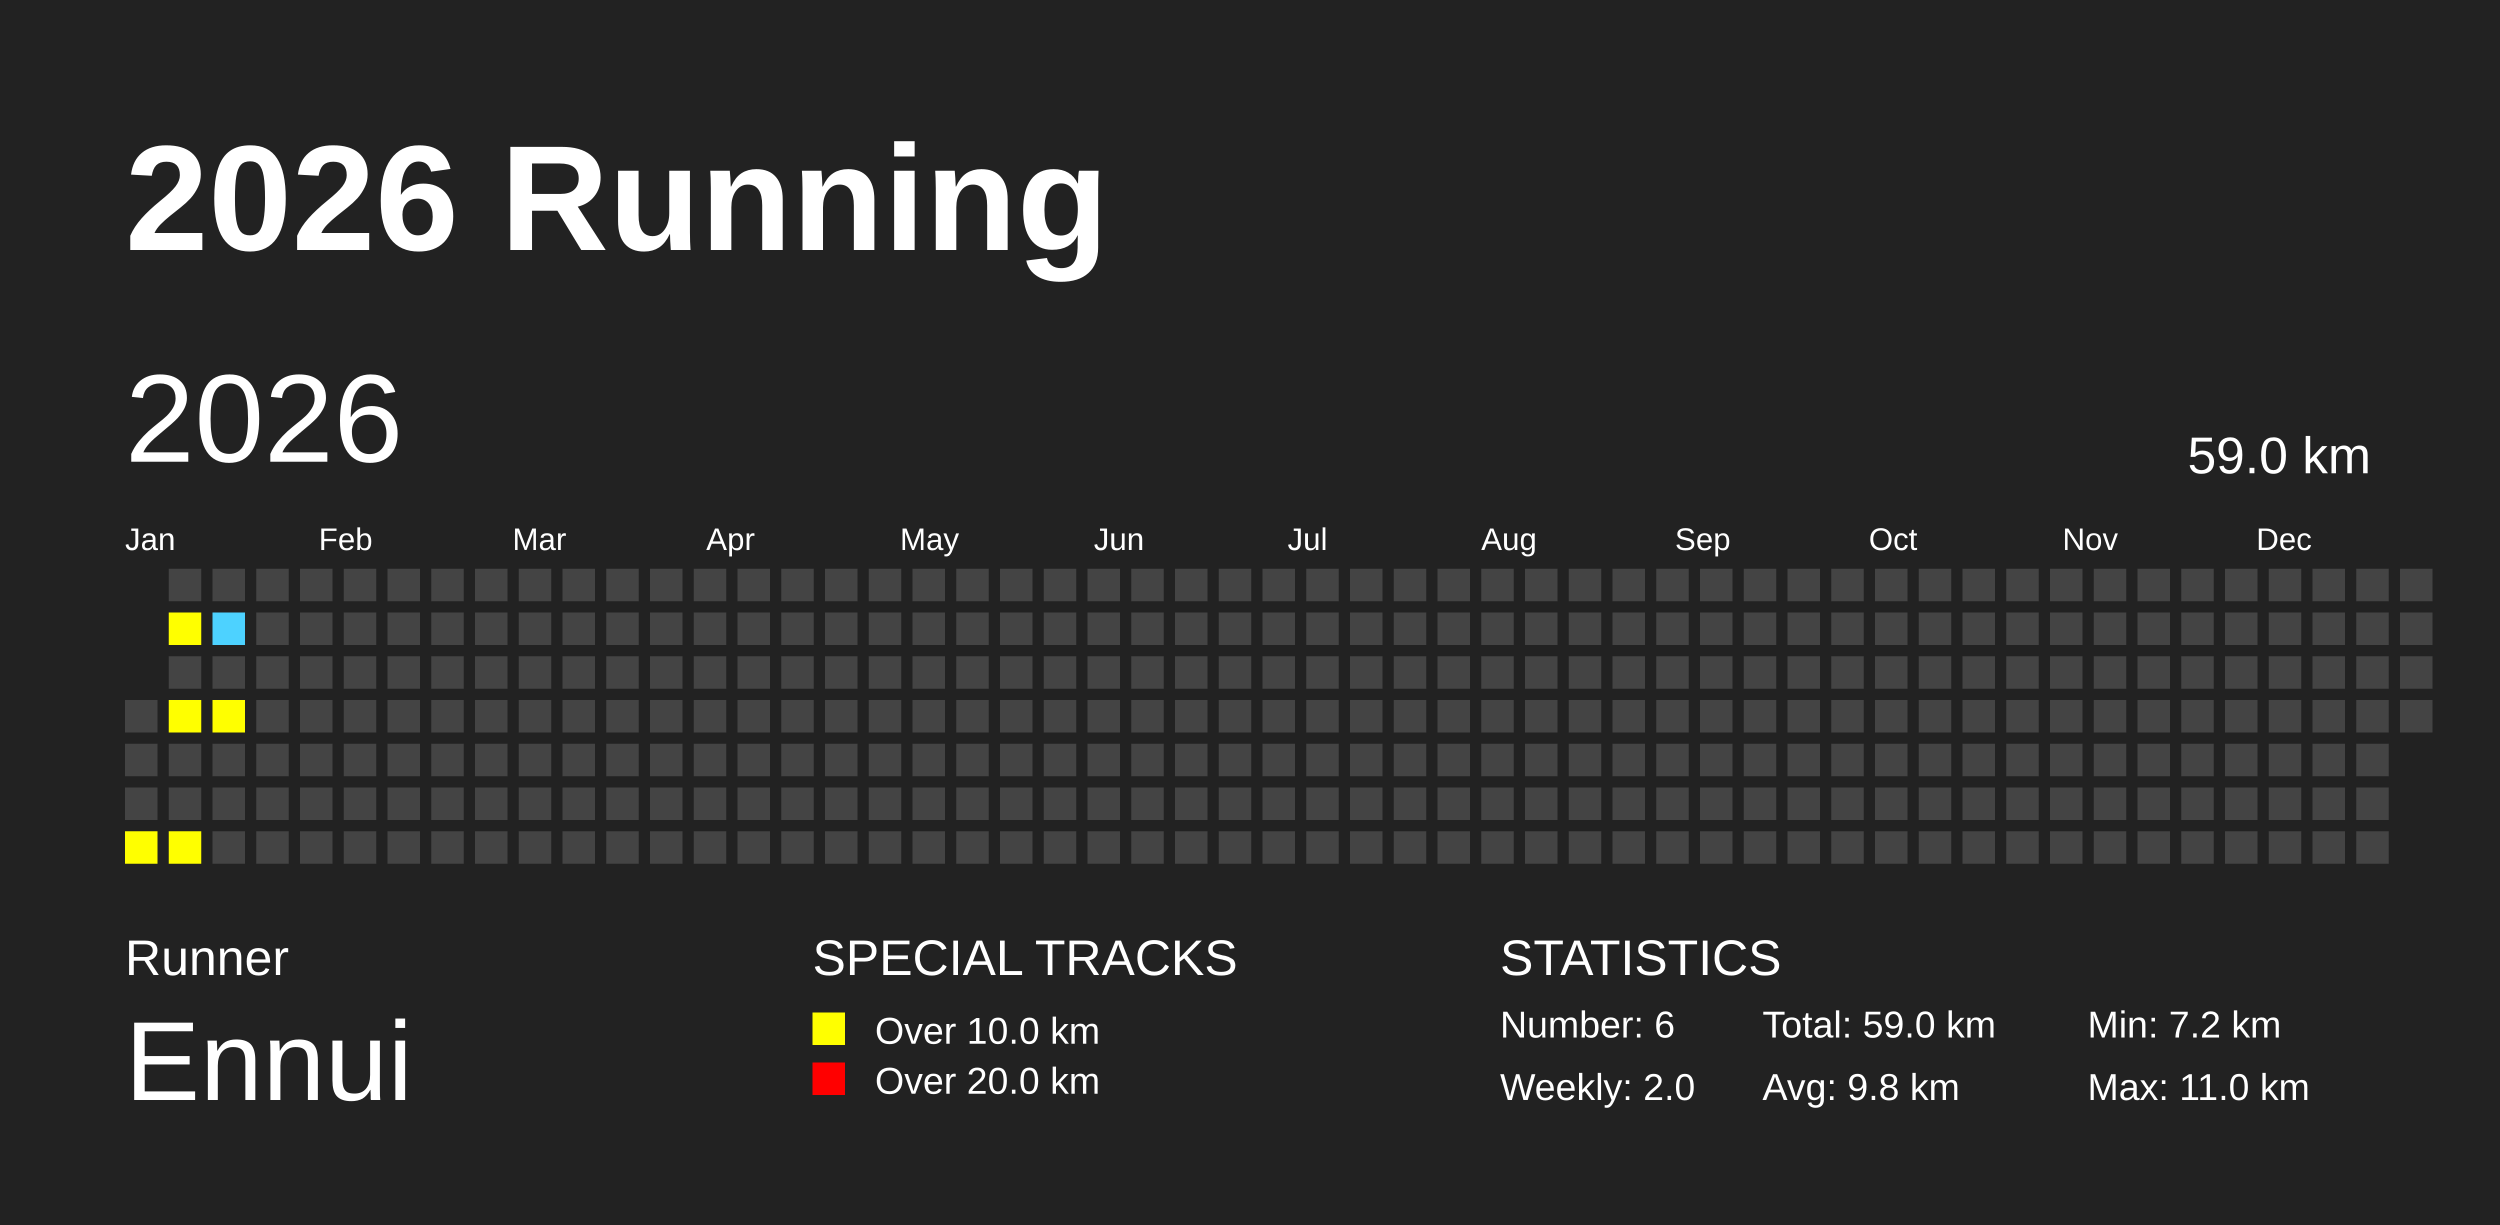
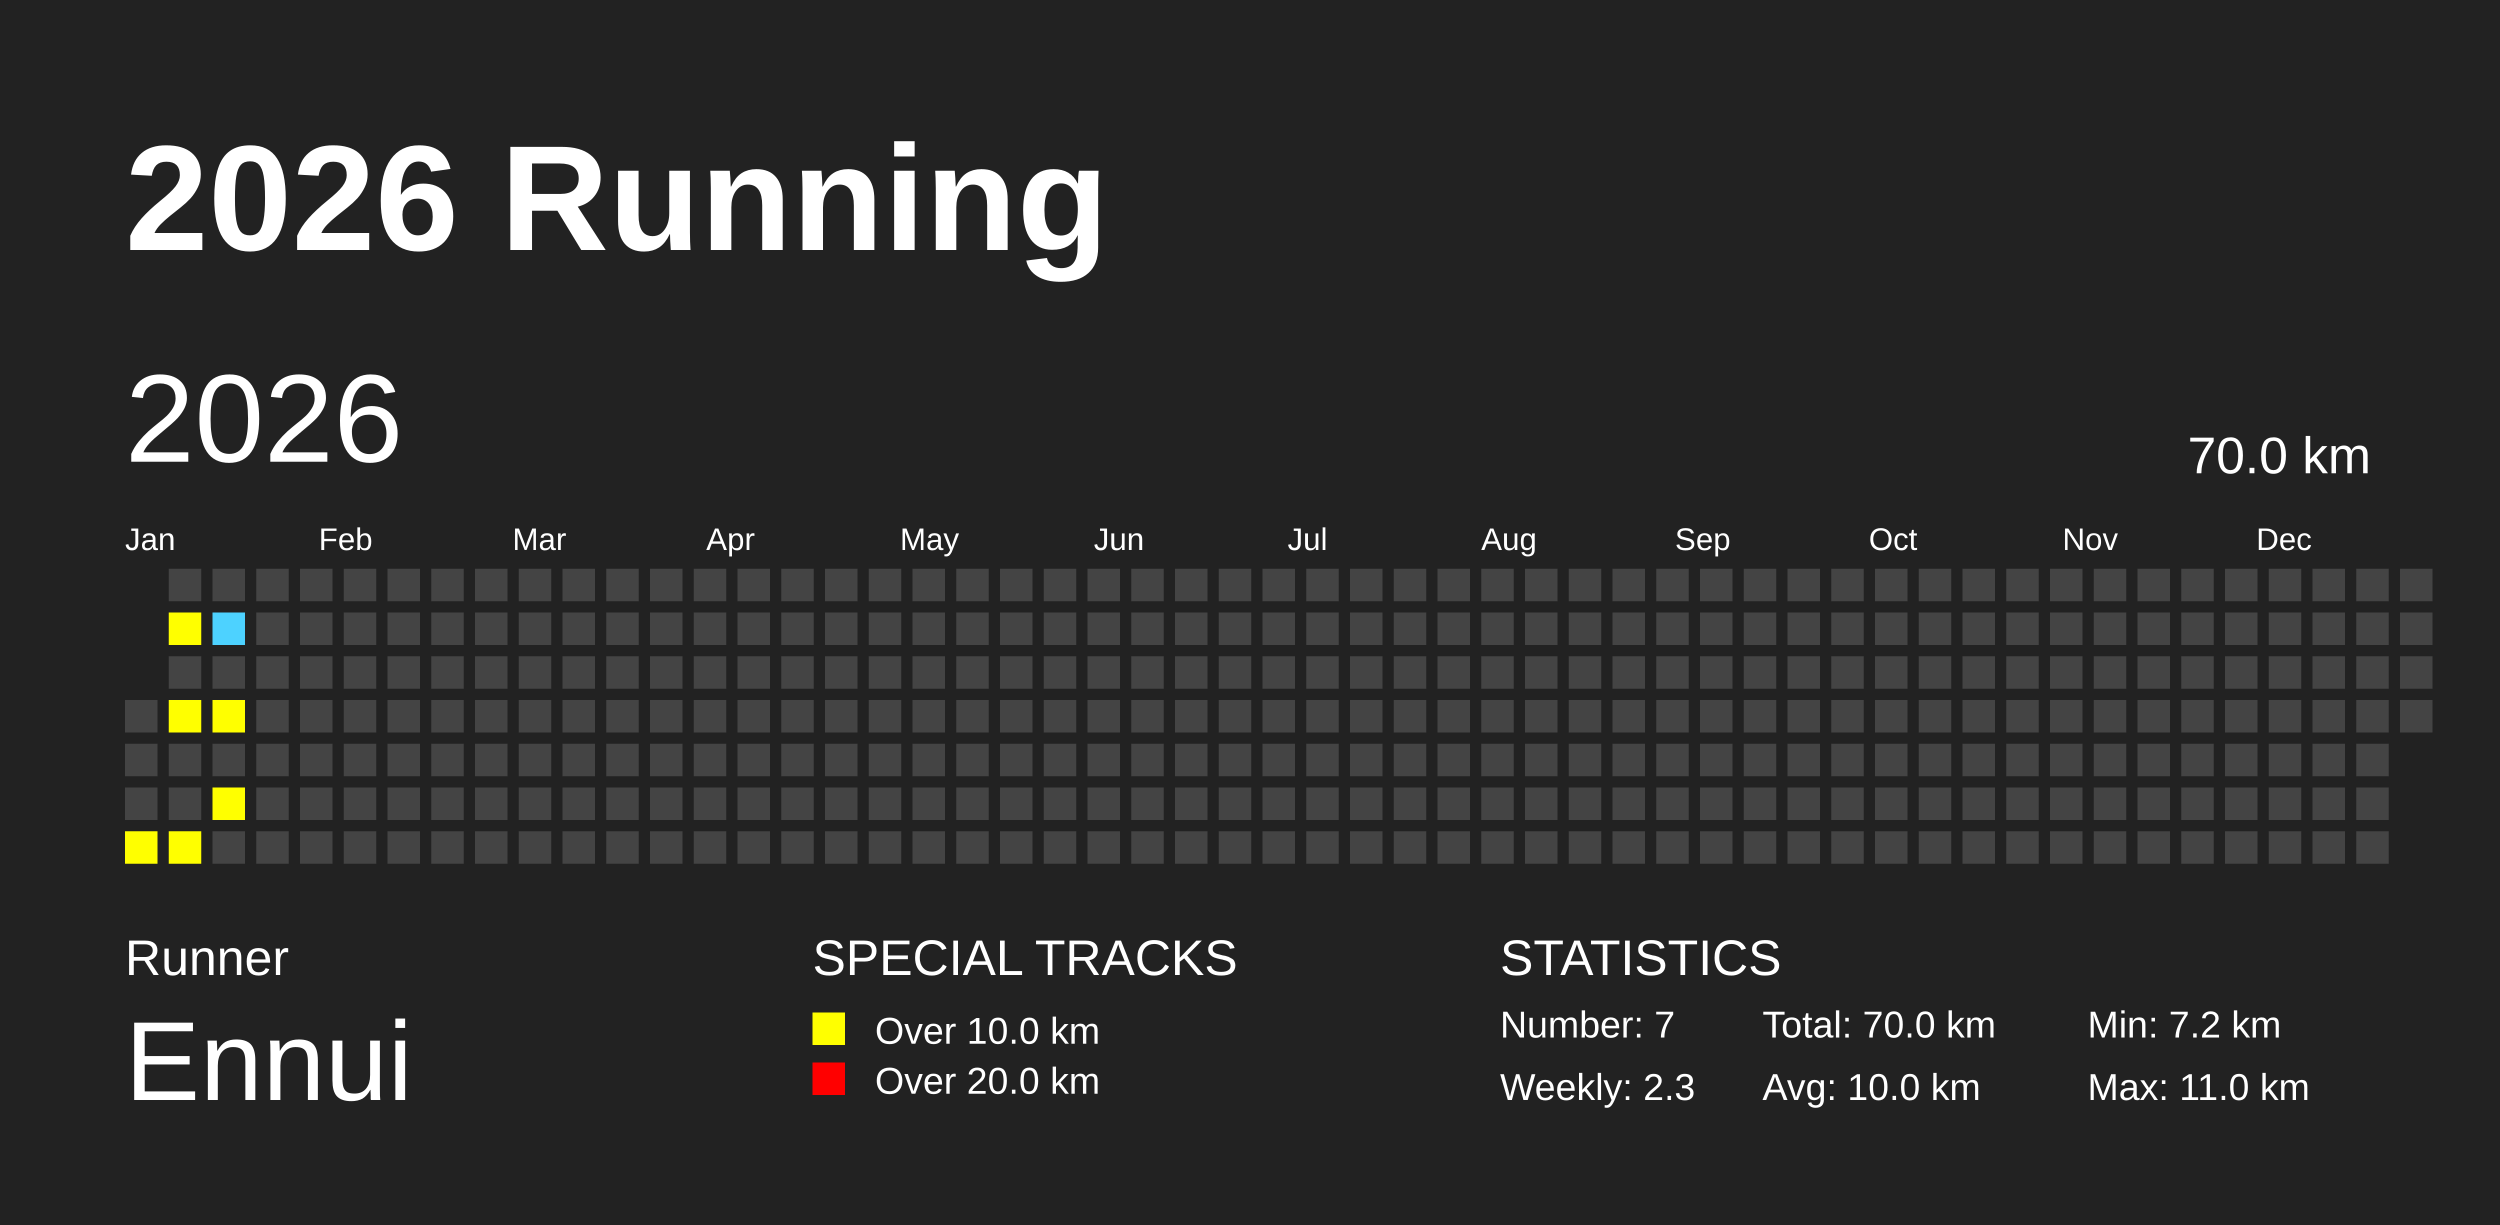
<svg xmlns="http://www.w3.org/2000/svg" baseProfile="full" height="98mm" version="1.1" viewBox="0,0,200,98" width="200mm">
  <defs />
  <rect fill="#222222" height="98" width="200" x="0" y="0" />
  <text fill="#FFFFFF" style="font-size:12px; font-family:Arial; font-weight:bold;" x="10" y="20">2026 Running</text>
  <text fill="#FFFFFF" style="font-size:4px; font-family:Arial" x="10" y="78">Runner</text>
  <text fill="#FFFFFF" style="font-size:9px; font-family:Arial" x="10" y="88">Ennui</text>
  <text fill="#FFFFFF" style="font-size:4px; font-family:Arial" x="65" y="78">SPECIAL TRACKS</text>
  <rect fill="yellow" height="2.6" width="2.6" x="65" y="81" />
  <text fill="#FFFFFF" style="font-size:3px; font-family:Arial" x="70" y="83.5">Over 10.0 km</text>
  <rect fill="red" height="2.6" width="2.6" x="65" y="85" />
  <text fill="#FFFFFF" style="font-size:3px; font-family:Arial" x="70" y="87.5">Over 20.0 km</text>
  <text fill="#FFFFFF" style="font-size:4px; font-family:Arial" x="120" y="78">STATISTICS</text>
-   <text fill="#FFFFFF" style="font-size:3px; font-family:Arial" x="120" y="83">Number: 6</text>
-   <text fill="#FFFFFF" style="font-size:3px; font-family:Arial" x="120" y="88">Weekly: 2.0</text>
-   <text fill="#FFFFFF" style="font-size:3px; font-family:Arial" x="141" y="83">Total: 59.0 km</text>
-   <text fill="#FFFFFF" style="font-size:3px; font-family:Arial" x="141" y="88">Avg: 9.8 km</text>
+   <text fill="#FFFFFF" style="font-size:3px; font-family:Arial" x="120" y="83">Number: 7</text>
+   <text fill="#FFFFFF" style="font-size:3px; font-family:Arial" x="120" y="88">Weekly: 2.3</text>
+   <text fill="#FFFFFF" style="font-size:3px; font-family:Arial" x="141" y="83">Total: 70.0 km</text>
+   <text fill="#FFFFFF" style="font-size:3px; font-family:Arial" x="141" y="88">Avg: 10.0 km</text>
  <text fill="#FFFFFF" style="font-size:3px; font-family:Arial" x="167" y="83">Min: 7.2 km</text>
  <text fill="#FFFFFF" style="font-size:3px; font-family:Arial" x="167" y="88">Max: 11.0 km</text>
  <text dominant-baseline="hanging" fill="#FFFFFF" style="font-size:10.0px; font-family:Arial;" x="10" y="30">2026</text>
-   <text dominant-baseline="hanging" fill="#FFFFFF" style="font-size:4.125px; font-family:Arial;" x="175" y="35">59.0 km</text>
+   <text dominant-baseline="hanging" fill="#FFFFFF" style="font-size:4.125px; font-family:Arial;" x="175" y="35">70.0 km</text>
  <text fill="#FFFFFF" style="font-size:2.5px; font-family:Arial" x="10.0" y="44">Jan</text>
  <text fill="#FFFFFF" style="font-size:2.5px; font-family:Arial" x="25.5" y="44">Feb</text>
  <text fill="#FFFFFF" style="font-size:2.5px; font-family:Arial" x="41.0" y="44">Mar</text>
  <text fill="#FFFFFF" style="font-size:2.5px; font-family:Arial" x="56.5" y="44">Apr</text>
  <text fill="#FFFFFF" style="font-size:2.5px; font-family:Arial" x="72.0" y="44">May</text>
  <text fill="#FFFFFF" style="font-size:2.5px; font-family:Arial" x="87.5" y="44">Jun</text>
  <text fill="#FFFFFF" style="font-size:2.5px; font-family:Arial" x="103.0" y="44">Jul</text>
  <text fill="#FFFFFF" style="font-size:2.5px; font-family:Arial" x="118.5" y="44">Aug</text>
  <text fill="#FFFFFF" style="font-size:2.5px; font-family:Arial" x="134.0" y="44">Sep</text>
  <text fill="#FFFFFF" style="font-size:2.5px; font-family:Arial" x="149.5" y="44">Oct</text>
  <text fill="#FFFFFF" style="font-size:2.5px; font-family:Arial" x="165.0" y="44">Nov</text>
  <text fill="#FFFFFF" style="font-size:2.5px; font-family:Arial" x="180.5" y="44">Dec</text>
  <rect fill="#444444" height="2.6" width="2.6" x="10.0" y="56.0" />
  <rect fill="#444444" height="2.6" width="2.6" x="10.0" y="59.5" />
  <rect fill="#444444" height="2.6" width="2.6" x="10.0" y="63.0" />
  <rect fill="yellow" height="2.6" width="2.6" x="10.0" y="66.5" />
  <rect fill="#444444" height="2.6" width="2.6" x="13.5" y="45.5" />
  <rect fill="yellow" height="2.6" width="2.6" x="13.5" y="49.0" />
  <rect fill="#444444" height="2.6" width="2.6" x="13.5" y="52.5" />
  <rect fill="yellow" height="2.6" width="2.6" x="13.5" y="56.0" />
  <rect fill="#444444" height="2.6" width="2.6" x="13.5" y="59.5" />
  <rect fill="#444444" height="2.6" width="2.6" x="13.5" y="63.0" />
  <rect fill="yellow" height="2.6" width="2.6" x="13.5" y="66.5" />
  <rect fill="#444444" height="2.6" width="2.6" x="17.0" y="45.5" />
  <rect fill="#4DD2FF" height="2.6" width="2.6" x="17.0" y="49.0" />
  <rect fill="#444444" height="2.6" width="2.6" x="17.0" y="52.5" />
  <rect fill="yellow" height="2.6" width="2.6" x="17.0" y="56.0" />
  <rect fill="#444444" height="2.6" width="2.6" x="17.0" y="59.5" />
-   <rect fill="#444444" height="2.6" width="2.6" x="17.0" y="63.0" />
+   <rect fill="yellow" height="2.6" width="2.6" x="17.0" y="63.0" />
  <rect fill="#444444" height="2.6" width="2.6" x="17.0" y="66.5" />
  <rect fill="#444444" height="2.6" width="2.6" x="20.5" y="45.5" />
  <rect fill="#444444" height="2.6" width="2.6" x="20.5" y="49.0" />
  <rect fill="#444444" height="2.6" width="2.6" x="20.5" y="52.5" />
  <rect fill="#444444" height="2.6" width="2.6" x="20.5" y="56.0" />
  <rect fill="#444444" height="2.6" width="2.6" x="20.5" y="59.5" />
  <rect fill="#444444" height="2.6" width="2.6" x="20.5" y="63.0" />
  <rect fill="#444444" height="2.6" width="2.6" x="20.5" y="66.5" />
  <rect fill="#444444" height="2.6" width="2.6" x="24.0" y="45.5" />
  <rect fill="#444444" height="2.6" width="2.6" x="24.0" y="49.0" />
  <rect fill="#444444" height="2.6" width="2.6" x="24.0" y="52.5" />
  <rect fill="#444444" height="2.6" width="2.6" x="24.0" y="56.0" />
  <rect fill="#444444" height="2.6" width="2.6" x="24.0" y="59.5" />
  <rect fill="#444444" height="2.6" width="2.6" x="24.0" y="63.0" />
  <rect fill="#444444" height="2.6" width="2.6" x="24.0" y="66.5" />
  <rect fill="#444444" height="2.6" width="2.6" x="27.5" y="45.5" />
  <rect fill="#444444" height="2.6" width="2.6" x="27.5" y="49.0" />
  <rect fill="#444444" height="2.6" width="2.6" x="27.5" y="52.5" />
  <rect fill="#444444" height="2.6" width="2.6" x="27.5" y="56.0" />
  <rect fill="#444444" height="2.6" width="2.6" x="27.5" y="59.5" />
  <rect fill="#444444" height="2.6" width="2.6" x="27.5" y="63.0" />
  <rect fill="#444444" height="2.6" width="2.6" x="27.5" y="66.5" />
  <rect fill="#444444" height="2.6" width="2.6" x="31.0" y="45.5" />
  <rect fill="#444444" height="2.6" width="2.6" x="31.0" y="49.0" />
  <rect fill="#444444" height="2.6" width="2.6" x="31.0" y="52.5" />
  <rect fill="#444444" height="2.6" width="2.6" x="31.0" y="56.0" />
  <rect fill="#444444" height="2.6" width="2.6" x="31.0" y="59.5" />
  <rect fill="#444444" height="2.6" width="2.6" x="31.0" y="63.0" />
  <rect fill="#444444" height="2.6" width="2.6" x="31.0" y="66.5" />
  <rect fill="#444444" height="2.6" width="2.6" x="34.5" y="45.5" />
  <rect fill="#444444" height="2.6" width="2.6" x="34.5" y="49.0" />
  <rect fill="#444444" height="2.6" width="2.6" x="34.5" y="52.5" />
  <rect fill="#444444" height="2.6" width="2.6" x="34.5" y="56.0" />
  <rect fill="#444444" height="2.6" width="2.6" x="34.5" y="59.5" />
  <rect fill="#444444" height="2.6" width="2.6" x="34.5" y="63.0" />
  <rect fill="#444444" height="2.6" width="2.6" x="34.5" y="66.5" />
  <rect fill="#444444" height="2.6" width="2.6" x="38.0" y="45.5" />
  <rect fill="#444444" height="2.6" width="2.6" x="38.0" y="49.0" />
  <rect fill="#444444" height="2.6" width="2.6" x="38.0" y="52.5" />
  <rect fill="#444444" height="2.6" width="2.6" x="38.0" y="56.0" />
  <rect fill="#444444" height="2.6" width="2.6" x="38.0" y="59.5" />
  <rect fill="#444444" height="2.6" width="2.6" x="38.0" y="63.0" />
  <rect fill="#444444" height="2.6" width="2.6" x="38.0" y="66.5" />
  <rect fill="#444444" height="2.6" width="2.6" x="41.5" y="45.5" />
  <rect fill="#444444" height="2.6" width="2.6" x="41.5" y="49.0" />
  <rect fill="#444444" height="2.6" width="2.6" x="41.5" y="52.5" />
  <rect fill="#444444" height="2.6" width="2.6" x="41.5" y="56.0" />
  <rect fill="#444444" height="2.6" width="2.6" x="41.5" y="59.5" />
  <rect fill="#444444" height="2.6" width="2.6" x="41.5" y="63.0" />
  <rect fill="#444444" height="2.6" width="2.6" x="41.5" y="66.5" />
  <rect fill="#444444" height="2.6" width="2.6" x="45.0" y="45.5" />
  <rect fill="#444444" height="2.6" width="2.6" x="45.0" y="49.0" />
  <rect fill="#444444" height="2.6" width="2.6" x="45.0" y="52.5" />
  <rect fill="#444444" height="2.6" width="2.6" x="45.0" y="56.0" />
  <rect fill="#444444" height="2.6" width="2.6" x="45.0" y="59.5" />
  <rect fill="#444444" height="2.6" width="2.6" x="45.0" y="63.0" />
  <rect fill="#444444" height="2.6" width="2.6" x="45.0" y="66.5" />
  <rect fill="#444444" height="2.6" width="2.6" x="48.5" y="45.5" />
  <rect fill="#444444" height="2.6" width="2.6" x="48.5" y="49.0" />
  <rect fill="#444444" height="2.6" width="2.6" x="48.5" y="52.5" />
  <rect fill="#444444" height="2.6" width="2.6" x="48.5" y="56.0" />
  <rect fill="#444444" height="2.6" width="2.6" x="48.5" y="59.5" />
  <rect fill="#444444" height="2.6" width="2.6" x="48.5" y="63.0" />
  <rect fill="#444444" height="2.6" width="2.6" x="48.5" y="66.5" />
  <rect fill="#444444" height="2.6" width="2.6" x="52.0" y="45.5" />
  <rect fill="#444444" height="2.6" width="2.6" x="52.0" y="49.0" />
  <rect fill="#444444" height="2.6" width="2.6" x="52.0" y="52.5" />
  <rect fill="#444444" height="2.6" width="2.6" x="52.0" y="56.0" />
  <rect fill="#444444" height="2.6" width="2.6" x="52.0" y="59.5" />
  <rect fill="#444444" height="2.6" width="2.6" x="52.0" y="63.0" />
  <rect fill="#444444" height="2.6" width="2.6" x="52.0" y="66.5" />
  <rect fill="#444444" height="2.6" width="2.6" x="55.5" y="45.5" />
  <rect fill="#444444" height="2.6" width="2.6" x="55.5" y="49.0" />
  <rect fill="#444444" height="2.6" width="2.6" x="55.5" y="52.5" />
  <rect fill="#444444" height="2.6" width="2.6" x="55.5" y="56.0" />
  <rect fill="#444444" height="2.6" width="2.6" x="55.5" y="59.5" />
  <rect fill="#444444" height="2.6" width="2.6" x="55.5" y="63.0" />
  <rect fill="#444444" height="2.6" width="2.6" x="55.5" y="66.5" />
  <rect fill="#444444" height="2.6" width="2.6" x="59.0" y="45.5" />
  <rect fill="#444444" height="2.6" width="2.6" x="59.0" y="49.0" />
  <rect fill="#444444" height="2.6" width="2.6" x="59.0" y="52.5" />
  <rect fill="#444444" height="2.6" width="2.6" x="59.0" y="56.0" />
  <rect fill="#444444" height="2.6" width="2.6" x="59.0" y="59.5" />
  <rect fill="#444444" height="2.6" width="2.6" x="59.0" y="63.0" />
  <rect fill="#444444" height="2.6" width="2.6" x="59.0" y="66.5" />
  <rect fill="#444444" height="2.6" width="2.6" x="62.5" y="45.5" />
  <rect fill="#444444" height="2.6" width="2.6" x="62.5" y="49.0" />
  <rect fill="#444444" height="2.6" width="2.6" x="62.5" y="52.5" />
  <rect fill="#444444" height="2.6" width="2.6" x="62.5" y="56.0" />
  <rect fill="#444444" height="2.6" width="2.6" x="62.5" y="59.5" />
  <rect fill="#444444" height="2.6" width="2.6" x="62.5" y="63.0" />
  <rect fill="#444444" height="2.6" width="2.6" x="62.5" y="66.5" />
  <rect fill="#444444" height="2.6" width="2.6" x="66.0" y="45.5" />
  <rect fill="#444444" height="2.6" width="2.6" x="66.0" y="49.0" />
  <rect fill="#444444" height="2.6" width="2.6" x="66.0" y="52.5" />
  <rect fill="#444444" height="2.6" width="2.6" x="66.0" y="56.0" />
  <rect fill="#444444" height="2.6" width="2.6" x="66.0" y="59.5" />
  <rect fill="#444444" height="2.6" width="2.6" x="66.0" y="63.0" />
  <rect fill="#444444" height="2.6" width="2.6" x="66.0" y="66.5" />
  <rect fill="#444444" height="2.6" width="2.6" x="69.5" y="45.5" />
  <rect fill="#444444" height="2.6" width="2.6" x="69.5" y="49.0" />
  <rect fill="#444444" height="2.6" width="2.6" x="69.5" y="52.5" />
  <rect fill="#444444" height="2.6" width="2.6" x="69.5" y="56.0" />
  <rect fill="#444444" height="2.6" width="2.6" x="69.5" y="59.5" />
  <rect fill="#444444" height="2.6" width="2.6" x="69.5" y="63.0" />
  <rect fill="#444444" height="2.6" width="2.6" x="69.5" y="66.5" />
  <rect fill="#444444" height="2.6" width="2.6" x="73.0" y="45.5" />
  <rect fill="#444444" height="2.6" width="2.6" x="73.0" y="49.0" />
  <rect fill="#444444" height="2.6" width="2.6" x="73.0" y="52.5" />
  <rect fill="#444444" height="2.6" width="2.6" x="73.0" y="56.0" />
  <rect fill="#444444" height="2.6" width="2.6" x="73.0" y="59.5" />
  <rect fill="#444444" height="2.6" width="2.6" x="73.0" y="63.0" />
  <rect fill="#444444" height="2.6" width="2.6" x="73.0" y="66.5" />
  <rect fill="#444444" height="2.6" width="2.6" x="76.5" y="45.5" />
  <rect fill="#444444" height="2.6" width="2.6" x="76.5" y="49.0" />
  <rect fill="#444444" height="2.6" width="2.6" x="76.5" y="52.5" />
  <rect fill="#444444" height="2.6" width="2.6" x="76.5" y="56.0" />
  <rect fill="#444444" height="2.6" width="2.6" x="76.5" y="59.5" />
  <rect fill="#444444" height="2.6" width="2.6" x="76.5" y="63.0" />
  <rect fill="#444444" height="2.6" width="2.6" x="76.5" y="66.5" />
  <rect fill="#444444" height="2.6" width="2.6" x="80.0" y="45.5" />
  <rect fill="#444444" height="2.6" width="2.6" x="80.0" y="49.0" />
  <rect fill="#444444" height="2.6" width="2.6" x="80.0" y="52.5" />
  <rect fill="#444444" height="2.6" width="2.6" x="80.0" y="56.0" />
  <rect fill="#444444" height="2.6" width="2.6" x="80.0" y="59.5" />
  <rect fill="#444444" height="2.6" width="2.6" x="80.0" y="63.0" />
  <rect fill="#444444" height="2.6" width="2.6" x="80.0" y="66.5" />
  <rect fill="#444444" height="2.6" width="2.6" x="83.5" y="45.5" />
  <rect fill="#444444" height="2.6" width="2.6" x="83.5" y="49.0" />
  <rect fill="#444444" height="2.6" width="2.6" x="83.5" y="52.5" />
  <rect fill="#444444" height="2.6" width="2.6" x="83.5" y="56.0" />
  <rect fill="#444444" height="2.6" width="2.6" x="83.5" y="59.5" />
  <rect fill="#444444" height="2.6" width="2.6" x="83.5" y="63.0" />
  <rect fill="#444444" height="2.6" width="2.6" x="83.5" y="66.5" />
  <rect fill="#444444" height="2.6" width="2.6" x="87.0" y="45.5" />
  <rect fill="#444444" height="2.6" width="2.6" x="87.0" y="49.0" />
  <rect fill="#444444" height="2.6" width="2.6" x="87.0" y="52.5" />
  <rect fill="#444444" height="2.6" width="2.6" x="87.0" y="56.0" />
  <rect fill="#444444" height="2.6" width="2.6" x="87.0" y="59.5" />
  <rect fill="#444444" height="2.6" width="2.6" x="87.0" y="63.0" />
  <rect fill="#444444" height="2.6" width="2.6" x="87.0" y="66.5" />
  <rect fill="#444444" height="2.6" width="2.6" x="90.5" y="45.5" />
  <rect fill="#444444" height="2.6" width="2.6" x="90.5" y="49.0" />
  <rect fill="#444444" height="2.6" width="2.6" x="90.5" y="52.5" />
  <rect fill="#444444" height="2.6" width="2.6" x="90.5" y="56.0" />
  <rect fill="#444444" height="2.6" width="2.6" x="90.5" y="59.5" />
  <rect fill="#444444" height="2.6" width="2.6" x="90.5" y="63.0" />
  <rect fill="#444444" height="2.6" width="2.6" x="90.5" y="66.5" />
  <rect fill="#444444" height="2.6" width="2.6" x="94.0" y="45.5" />
  <rect fill="#444444" height="2.6" width="2.6" x="94.0" y="49.0" />
  <rect fill="#444444" height="2.6" width="2.6" x="94.0" y="52.5" />
  <rect fill="#444444" height="2.6" width="2.6" x="94.0" y="56.0" />
  <rect fill="#444444" height="2.6" width="2.6" x="94.0" y="59.5" />
  <rect fill="#444444" height="2.6" width="2.6" x="94.0" y="63.0" />
  <rect fill="#444444" height="2.6" width="2.6" x="94.0" y="66.5" />
  <rect fill="#444444" height="2.6" width="2.6" x="97.5" y="45.5" />
  <rect fill="#444444" height="2.6" width="2.6" x="97.5" y="49.0" />
  <rect fill="#444444" height="2.6" width="2.6" x="97.5" y="52.5" />
  <rect fill="#444444" height="2.6" width="2.6" x="97.5" y="56.0" />
  <rect fill="#444444" height="2.6" width="2.6" x="97.5" y="59.5" />
  <rect fill="#444444" height="2.6" width="2.6" x="97.5" y="63.0" />
  <rect fill="#444444" height="2.6" width="2.6" x="97.5" y="66.5" />
  <rect fill="#444444" height="2.6" width="2.6" x="101.0" y="45.5" />
  <rect fill="#444444" height="2.6" width="2.6" x="101.0" y="49.0" />
  <rect fill="#444444" height="2.6" width="2.6" x="101.0" y="52.5" />
  <rect fill="#444444" height="2.6" width="2.6" x="101.0" y="56.0" />
  <rect fill="#444444" height="2.6" width="2.6" x="101.0" y="59.5" />
  <rect fill="#444444" height="2.6" width="2.6" x="101.0" y="63.0" />
  <rect fill="#444444" height="2.6" width="2.6" x="101.0" y="66.5" />
  <rect fill="#444444" height="2.6" width="2.6" x="104.5" y="45.5" />
  <rect fill="#444444" height="2.6" width="2.6" x="104.5" y="49.0" />
  <rect fill="#444444" height="2.6" width="2.6" x="104.5" y="52.5" />
  <rect fill="#444444" height="2.6" width="2.6" x="104.5" y="56.0" />
  <rect fill="#444444" height="2.6" width="2.6" x="104.5" y="59.5" />
  <rect fill="#444444" height="2.6" width="2.6" x="104.5" y="63.0" />
  <rect fill="#444444" height="2.6" width="2.6" x="104.5" y="66.5" />
  <rect fill="#444444" height="2.6" width="2.6" x="108.0" y="45.5" />
  <rect fill="#444444" height="2.6" width="2.6" x="108.0" y="49.0" />
  <rect fill="#444444" height="2.6" width="2.6" x="108.0" y="52.5" />
  <rect fill="#444444" height="2.6" width="2.6" x="108.0" y="56.0" />
  <rect fill="#444444" height="2.6" width="2.6" x="108.0" y="59.5" />
  <rect fill="#444444" height="2.6" width="2.6" x="108.0" y="63.0" />
  <rect fill="#444444" height="2.6" width="2.6" x="108.0" y="66.5" />
  <rect fill="#444444" height="2.6" width="2.6" x="111.5" y="45.5" />
  <rect fill="#444444" height="2.6" width="2.6" x="111.5" y="49.0" />
  <rect fill="#444444" height="2.6" width="2.6" x="111.5" y="52.5" />
  <rect fill="#444444" height="2.6" width="2.6" x="111.5" y="56.0" />
  <rect fill="#444444" height="2.6" width="2.6" x="111.5" y="59.5" />
  <rect fill="#444444" height="2.6" width="2.6" x="111.5" y="63.0" />
  <rect fill="#444444" height="2.6" width="2.6" x="111.5" y="66.5" />
  <rect fill="#444444" height="2.6" width="2.6" x="115.0" y="45.5" />
  <rect fill="#444444" height="2.6" width="2.6" x="115.0" y="49.0" />
  <rect fill="#444444" height="2.6" width="2.6" x="115.0" y="52.5" />
  <rect fill="#444444" height="2.6" width="2.6" x="115.0" y="56.0" />
  <rect fill="#444444" height="2.6" width="2.6" x="115.0" y="59.5" />
  <rect fill="#444444" height="2.6" width="2.6" x="115.0" y="63.0" />
  <rect fill="#444444" height="2.6" width="2.6" x="115.0" y="66.5" />
  <rect fill="#444444" height="2.6" width="2.6" x="118.5" y="45.5" />
  <rect fill="#444444" height="2.6" width="2.6" x="118.5" y="49.0" />
  <rect fill="#444444" height="2.6" width="2.6" x="118.5" y="52.5" />
  <rect fill="#444444" height="2.6" width="2.6" x="118.5" y="56.0" />
  <rect fill="#444444" height="2.6" width="2.6" x="118.5" y="59.5" />
  <rect fill="#444444" height="2.6" width="2.6" x="118.5" y="63.0" />
  <rect fill="#444444" height="2.6" width="2.6" x="118.5" y="66.5" />
  <rect fill="#444444" height="2.6" width="2.6" x="122.0" y="45.5" />
  <rect fill="#444444" height="2.6" width="2.6" x="122.0" y="49.0" />
  <rect fill="#444444" height="2.6" width="2.6" x="122.0" y="52.5" />
  <rect fill="#444444" height="2.6" width="2.6" x="122.0" y="56.0" />
  <rect fill="#444444" height="2.6" width="2.6" x="122.0" y="59.5" />
  <rect fill="#444444" height="2.6" width="2.6" x="122.0" y="63.0" />
  <rect fill="#444444" height="2.6" width="2.6" x="122.0" y="66.5" />
  <rect fill="#444444" height="2.6" width="2.6" x="125.5" y="45.5" />
  <rect fill="#444444" height="2.6" width="2.6" x="125.5" y="49.0" />
  <rect fill="#444444" height="2.6" width="2.6" x="125.5" y="52.5" />
  <rect fill="#444444" height="2.6" width="2.6" x="125.5" y="56.0" />
  <rect fill="#444444" height="2.6" width="2.6" x="125.5" y="59.5" />
  <rect fill="#444444" height="2.6" width="2.6" x="125.5" y="63.0" />
  <rect fill="#444444" height="2.6" width="2.6" x="125.5" y="66.5" />
  <rect fill="#444444" height="2.6" width="2.6" x="129.0" y="45.5" />
  <rect fill="#444444" height="2.6" width="2.6" x="129.0" y="49.0" />
  <rect fill="#444444" height="2.6" width="2.6" x="129.0" y="52.5" />
  <rect fill="#444444" height="2.6" width="2.6" x="129.0" y="56.0" />
  <rect fill="#444444" height="2.6" width="2.6" x="129.0" y="59.5" />
  <rect fill="#444444" height="2.6" width="2.6" x="129.0" y="63.0" />
  <rect fill="#444444" height="2.6" width="2.6" x="129.0" y="66.5" />
  <rect fill="#444444" height="2.6" width="2.6" x="132.5" y="45.5" />
  <rect fill="#444444" height="2.6" width="2.6" x="132.5" y="49.0" />
  <rect fill="#444444" height="2.6" width="2.6" x="132.5" y="52.5" />
  <rect fill="#444444" height="2.6" width="2.6" x="132.5" y="56.0" />
  <rect fill="#444444" height="2.6" width="2.6" x="132.5" y="59.5" />
  <rect fill="#444444" height="2.6" width="2.6" x="132.5" y="63.0" />
  <rect fill="#444444" height="2.6" width="2.6" x="132.5" y="66.5" />
  <rect fill="#444444" height="2.6" width="2.6" x="136.0" y="45.5" />
  <rect fill="#444444" height="2.6" width="2.6" x="136.0" y="49.0" />
  <rect fill="#444444" height="2.6" width="2.6" x="136.0" y="52.5" />
  <rect fill="#444444" height="2.6" width="2.6" x="136.0" y="56.0" />
  <rect fill="#444444" height="2.6" width="2.6" x="136.0" y="59.5" />
  <rect fill="#444444" height="2.6" width="2.6" x="136.0" y="63.0" />
  <rect fill="#444444" height="2.6" width="2.6" x="136.0" y="66.5" />
  <rect fill="#444444" height="2.6" width="2.6" x="139.5" y="45.5" />
  <rect fill="#444444" height="2.6" width="2.6" x="139.5" y="49.0" />
  <rect fill="#444444" height="2.6" width="2.6" x="139.5" y="52.5" />
  <rect fill="#444444" height="2.6" width="2.6" x="139.5" y="56.0" />
  <rect fill="#444444" height="2.6" width="2.6" x="139.5" y="59.5" />
  <rect fill="#444444" height="2.6" width="2.6" x="139.5" y="63.0" />
  <rect fill="#444444" height="2.6" width="2.6" x="139.5" y="66.5" />
  <rect fill="#444444" height="2.6" width="2.6" x="143.0" y="45.5" />
  <rect fill="#444444" height="2.6" width="2.6" x="143.0" y="49.0" />
  <rect fill="#444444" height="2.6" width="2.6" x="143.0" y="52.5" />
  <rect fill="#444444" height="2.6" width="2.6" x="143.0" y="56.0" />
  <rect fill="#444444" height="2.6" width="2.6" x="143.0" y="59.5" />
  <rect fill="#444444" height="2.6" width="2.6" x="143.0" y="63.0" />
  <rect fill="#444444" height="2.6" width="2.6" x="143.0" y="66.5" />
  <rect fill="#444444" height="2.6" width="2.6" x="146.5" y="45.5" />
  <rect fill="#444444" height="2.6" width="2.6" x="146.5" y="49.0" />
  <rect fill="#444444" height="2.6" width="2.6" x="146.5" y="52.5" />
  <rect fill="#444444" height="2.6" width="2.6" x="146.5" y="56.0" />
  <rect fill="#444444" height="2.6" width="2.6" x="146.5" y="59.5" />
  <rect fill="#444444" height="2.6" width="2.6" x="146.5" y="63.0" />
  <rect fill="#444444" height="2.6" width="2.6" x="146.5" y="66.5" />
  <rect fill="#444444" height="2.6" width="2.6" x="150.0" y="45.5" />
  <rect fill="#444444" height="2.6" width="2.6" x="150.0" y="49.0" />
  <rect fill="#444444" height="2.6" width="2.6" x="150.0" y="52.5" />
  <rect fill="#444444" height="2.6" width="2.6" x="150.0" y="56.0" />
  <rect fill="#444444" height="2.6" width="2.6" x="150.0" y="59.5" />
  <rect fill="#444444" height="2.6" width="2.6" x="150.0" y="63.0" />
  <rect fill="#444444" height="2.6" width="2.6" x="150.0" y="66.5" />
  <rect fill="#444444" height="2.6" width="2.6" x="153.5" y="45.5" />
  <rect fill="#444444" height="2.6" width="2.6" x="153.5" y="49.0" />
  <rect fill="#444444" height="2.6" width="2.6" x="153.5" y="52.5" />
  <rect fill="#444444" height="2.6" width="2.6" x="153.5" y="56.0" />
  <rect fill="#444444" height="2.6" width="2.6" x="153.5" y="59.5" />
  <rect fill="#444444" height="2.6" width="2.6" x="153.5" y="63.0" />
  <rect fill="#444444" height="2.6" width="2.6" x="153.5" y="66.5" />
  <rect fill="#444444" height="2.6" width="2.6" x="157.0" y="45.5" />
  <rect fill="#444444" height="2.6" width="2.6" x="157.0" y="49.0" />
  <rect fill="#444444" height="2.6" width="2.6" x="157.0" y="52.5" />
  <rect fill="#444444" height="2.6" width="2.6" x="157.0" y="56.0" />
  <rect fill="#444444" height="2.6" width="2.6" x="157.0" y="59.5" />
  <rect fill="#444444" height="2.6" width="2.6" x="157.0" y="63.0" />
  <rect fill="#444444" height="2.6" width="2.6" x="157.0" y="66.5" />
  <rect fill="#444444" height="2.6" width="2.6" x="160.5" y="45.5" />
  <rect fill="#444444" height="2.6" width="2.6" x="160.5" y="49.0" />
  <rect fill="#444444" height="2.6" width="2.6" x="160.5" y="52.5" />
  <rect fill="#444444" height="2.6" width="2.6" x="160.5" y="56.0" />
  <rect fill="#444444" height="2.6" width="2.6" x="160.5" y="59.5" />
  <rect fill="#444444" height="2.6" width="2.6" x="160.5" y="63.0" />
  <rect fill="#444444" height="2.6" width="2.6" x="160.5" y="66.5" />
  <rect fill="#444444" height="2.6" width="2.6" x="164.0" y="45.5" />
  <rect fill="#444444" height="2.6" width="2.6" x="164.0" y="49.0" />
  <rect fill="#444444" height="2.6" width="2.6" x="164.0" y="52.5" />
  <rect fill="#444444" height="2.6" width="2.6" x="164.0" y="56.0" />
  <rect fill="#444444" height="2.6" width="2.6" x="164.0" y="59.5" />
  <rect fill="#444444" height="2.6" width="2.6" x="164.0" y="63.0" />
  <rect fill="#444444" height="2.6" width="2.6" x="164.0" y="66.5" />
  <rect fill="#444444" height="2.6" width="2.6" x="167.5" y="45.5" />
  <rect fill="#444444" height="2.6" width="2.6" x="167.5" y="49.0" />
  <rect fill="#444444" height="2.6" width="2.6" x="167.5" y="52.5" />
  <rect fill="#444444" height="2.6" width="2.6" x="167.5" y="56.0" />
  <rect fill="#444444" height="2.6" width="2.6" x="167.5" y="59.5" />
  <rect fill="#444444" height="2.6" width="2.6" x="167.5" y="63.0" />
  <rect fill="#444444" height="2.6" width="2.6" x="167.5" y="66.5" />
  <rect fill="#444444" height="2.6" width="2.6" x="171.0" y="45.5" />
  <rect fill="#444444" height="2.6" width="2.6" x="171.0" y="49.0" />
  <rect fill="#444444" height="2.6" width="2.6" x="171.0" y="52.5" />
  <rect fill="#444444" height="2.6" width="2.6" x="171.0" y="56.0" />
  <rect fill="#444444" height="2.6" width="2.6" x="171.0" y="59.5" />
  <rect fill="#444444" height="2.6" width="2.6" x="171.0" y="63.0" />
  <rect fill="#444444" height="2.6" width="2.6" x="171.0" y="66.5" />
  <rect fill="#444444" height="2.6" width="2.6" x="174.5" y="45.5" />
  <rect fill="#444444" height="2.6" width="2.6" x="174.5" y="49.0" />
  <rect fill="#444444" height="2.6" width="2.6" x="174.5" y="52.5" />
  <rect fill="#444444" height="2.6" width="2.6" x="174.5" y="56.0" />
  <rect fill="#444444" height="2.6" width="2.6" x="174.5" y="59.5" />
  <rect fill="#444444" height="2.6" width="2.6" x="174.5" y="63.0" />
  <rect fill="#444444" height="2.6" width="2.6" x="174.5" y="66.5" />
  <rect fill="#444444" height="2.6" width="2.6" x="178.0" y="45.5" />
  <rect fill="#444444" height="2.6" width="2.6" x="178.0" y="49.0" />
  <rect fill="#444444" height="2.6" width="2.6" x="178.0" y="52.5" />
  <rect fill="#444444" height="2.6" width="2.6" x="178.0" y="56.0" />
  <rect fill="#444444" height="2.6" width="2.6" x="178.0" y="59.5" />
  <rect fill="#444444" height="2.6" width="2.6" x="178.0" y="63.0" />
  <rect fill="#444444" height="2.6" width="2.6" x="178.0" y="66.5" />
  <rect fill="#444444" height="2.6" width="2.6" x="181.5" y="45.5" />
  <rect fill="#444444" height="2.6" width="2.6" x="181.5" y="49.0" />
  <rect fill="#444444" height="2.6" width="2.6" x="181.5" y="52.5" />
  <rect fill="#444444" height="2.6" width="2.6" x="181.5" y="56.0" />
  <rect fill="#444444" height="2.6" width="2.6" x="181.5" y="59.5" />
  <rect fill="#444444" height="2.6" width="2.6" x="181.5" y="63.0" />
  <rect fill="#444444" height="2.6" width="2.6" x="181.5" y="66.5" />
  <rect fill="#444444" height="2.6" width="2.6" x="185.0" y="45.5" />
  <rect fill="#444444" height="2.6" width="2.6" x="185.0" y="49.0" />
  <rect fill="#444444" height="2.6" width="2.6" x="185.0" y="52.5" />
  <rect fill="#444444" height="2.6" width="2.6" x="185.0" y="56.0" />
  <rect fill="#444444" height="2.6" width="2.6" x="185.0" y="59.5" />
  <rect fill="#444444" height="2.6" width="2.6" x="185.0" y="63.0" />
  <rect fill="#444444" height="2.6" width="2.6" x="185.0" y="66.5" />
  <rect fill="#444444" height="2.6" width="2.6" x="188.5" y="45.5" />
  <rect fill="#444444" height="2.6" width="2.6" x="188.5" y="49.0" />
  <rect fill="#444444" height="2.6" width="2.6" x="188.5" y="52.5" />
  <rect fill="#444444" height="2.6" width="2.6" x="188.5" y="56.0" />
  <rect fill="#444444" height="2.6" width="2.6" x="188.5" y="59.5" />
  <rect fill="#444444" height="2.6" width="2.6" x="188.5" y="63.0" />
  <rect fill="#444444" height="2.6" width="2.6" x="188.5" y="66.5" />
  <rect fill="#444444" height="2.6" width="2.6" x="192.0" y="45.5" />
  <rect fill="#444444" height="2.6" width="2.6" x="192.0" y="49.0" />
  <rect fill="#444444" height="2.6" width="2.6" x="192.0" y="52.5" />
  <rect fill="#444444" height="2.6" width="2.6" x="192.0" y="56.0" />
</svg>
